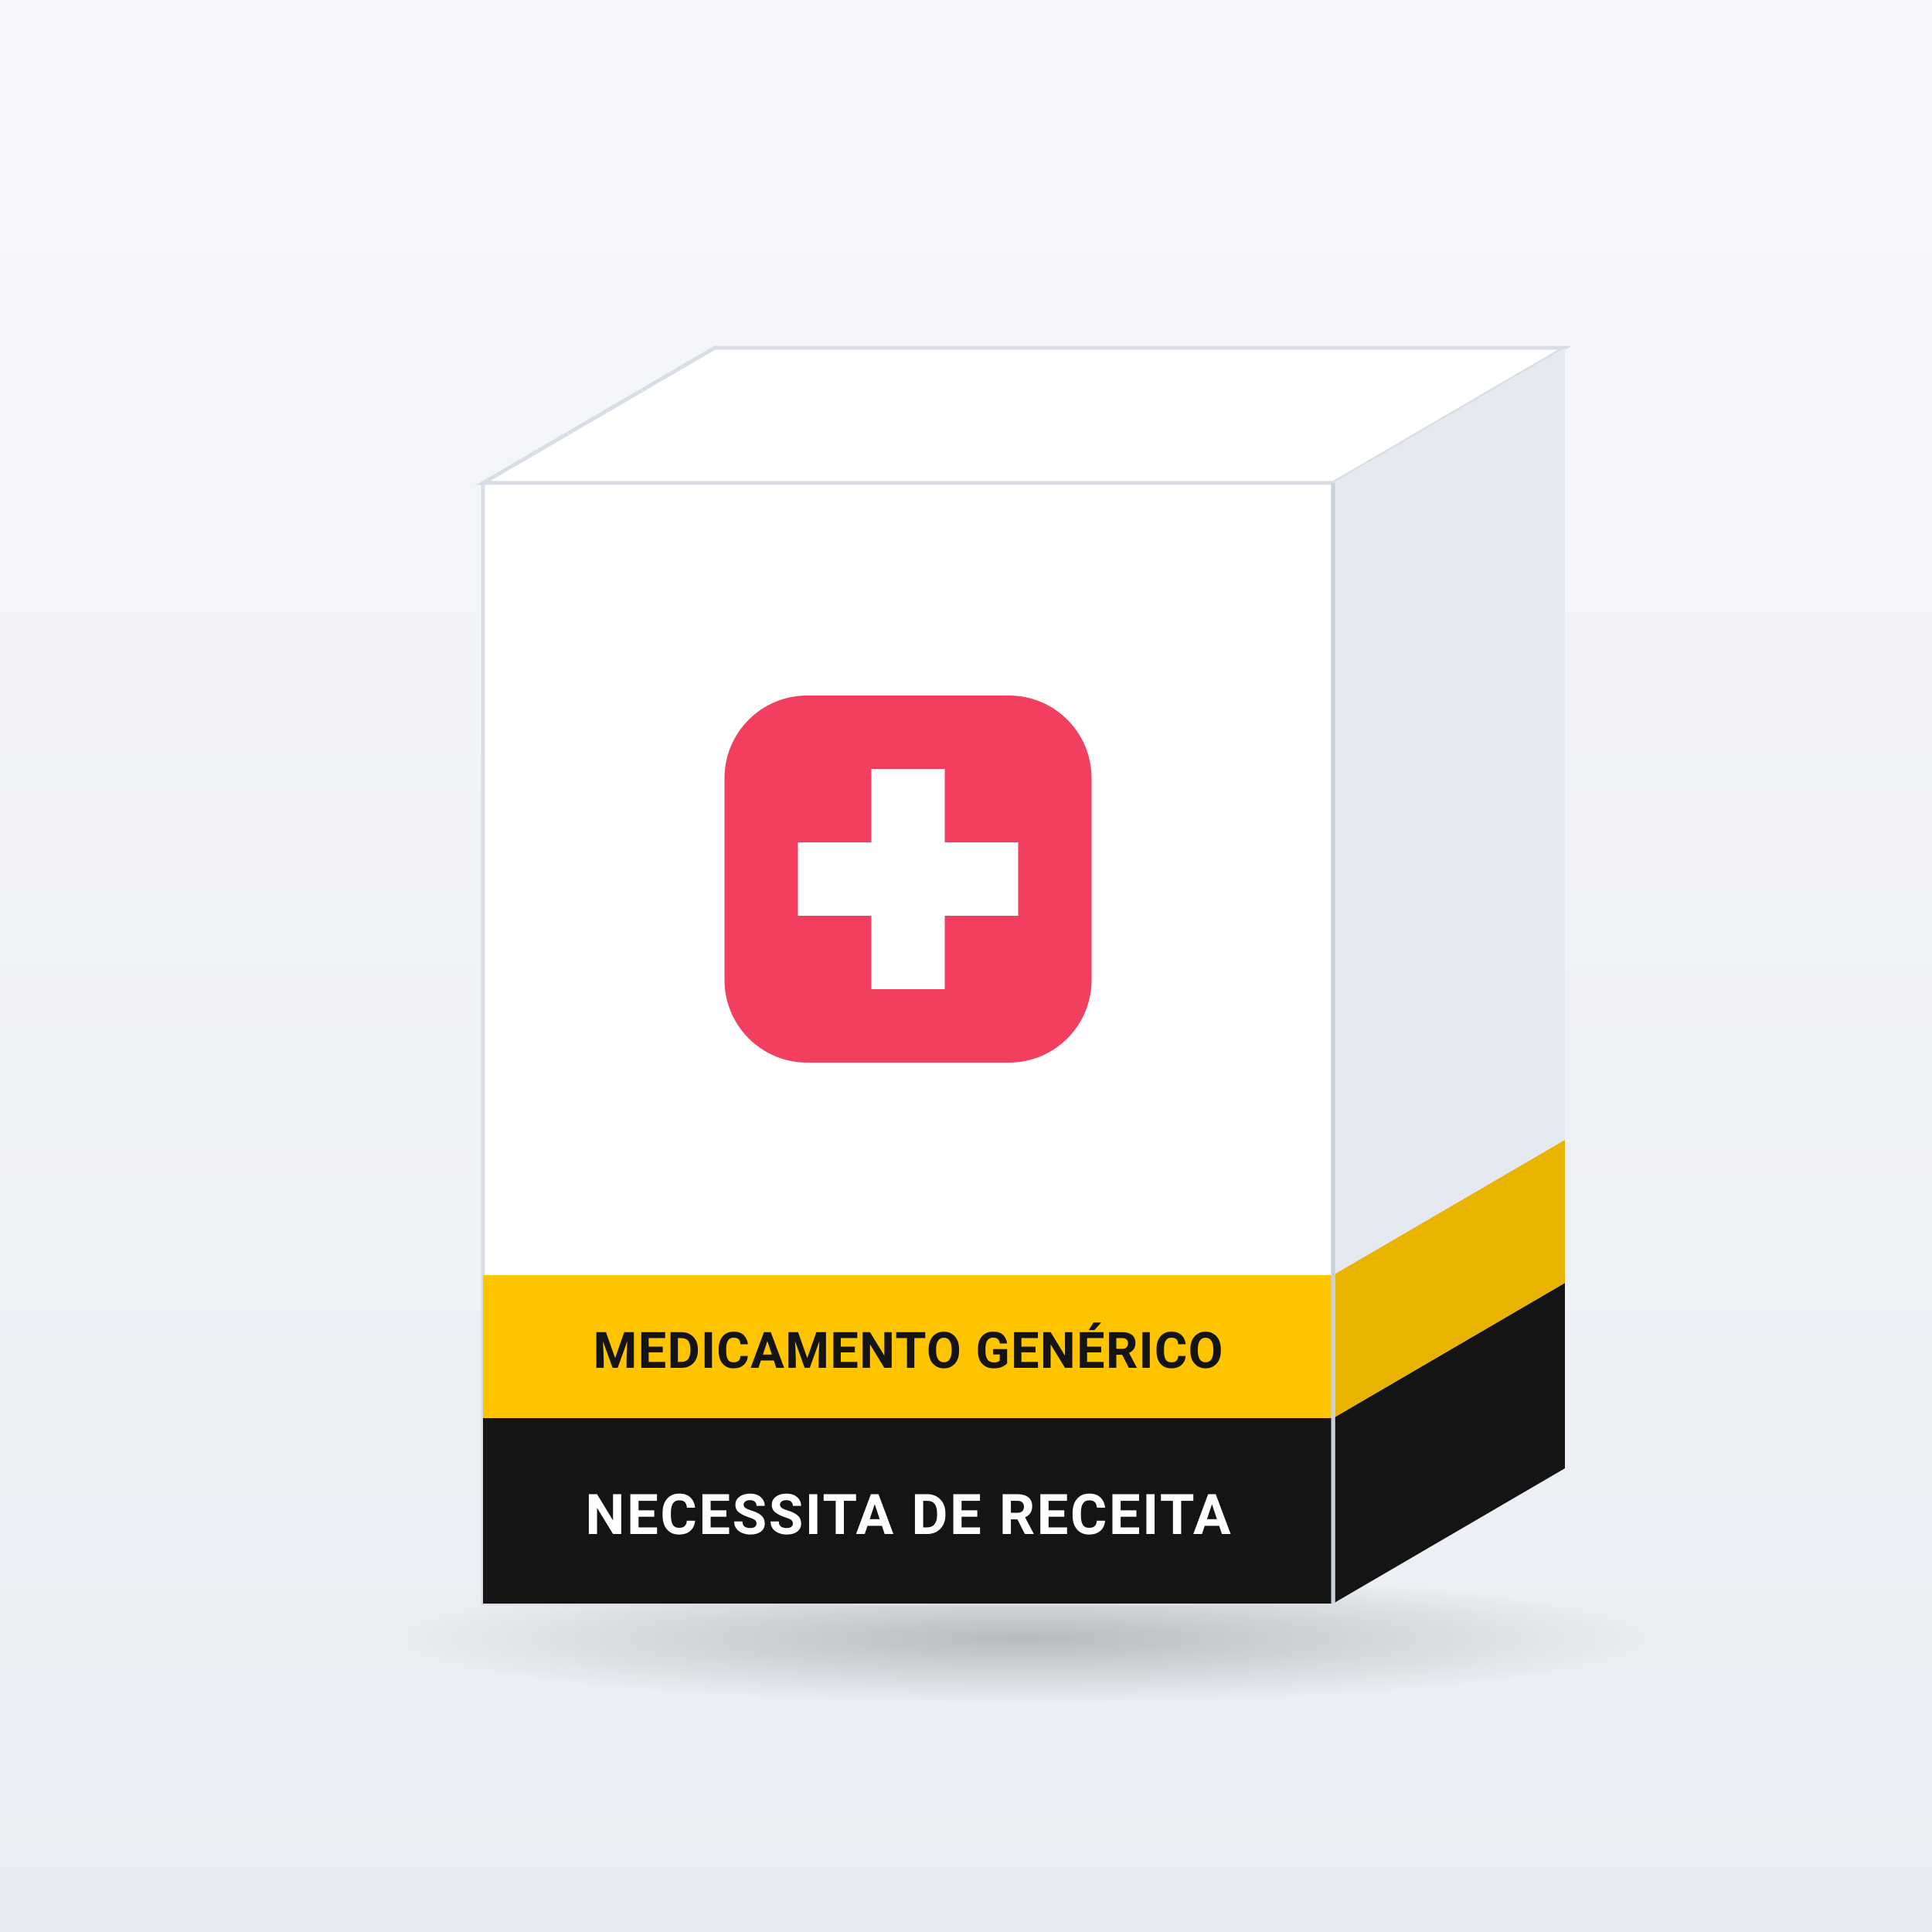
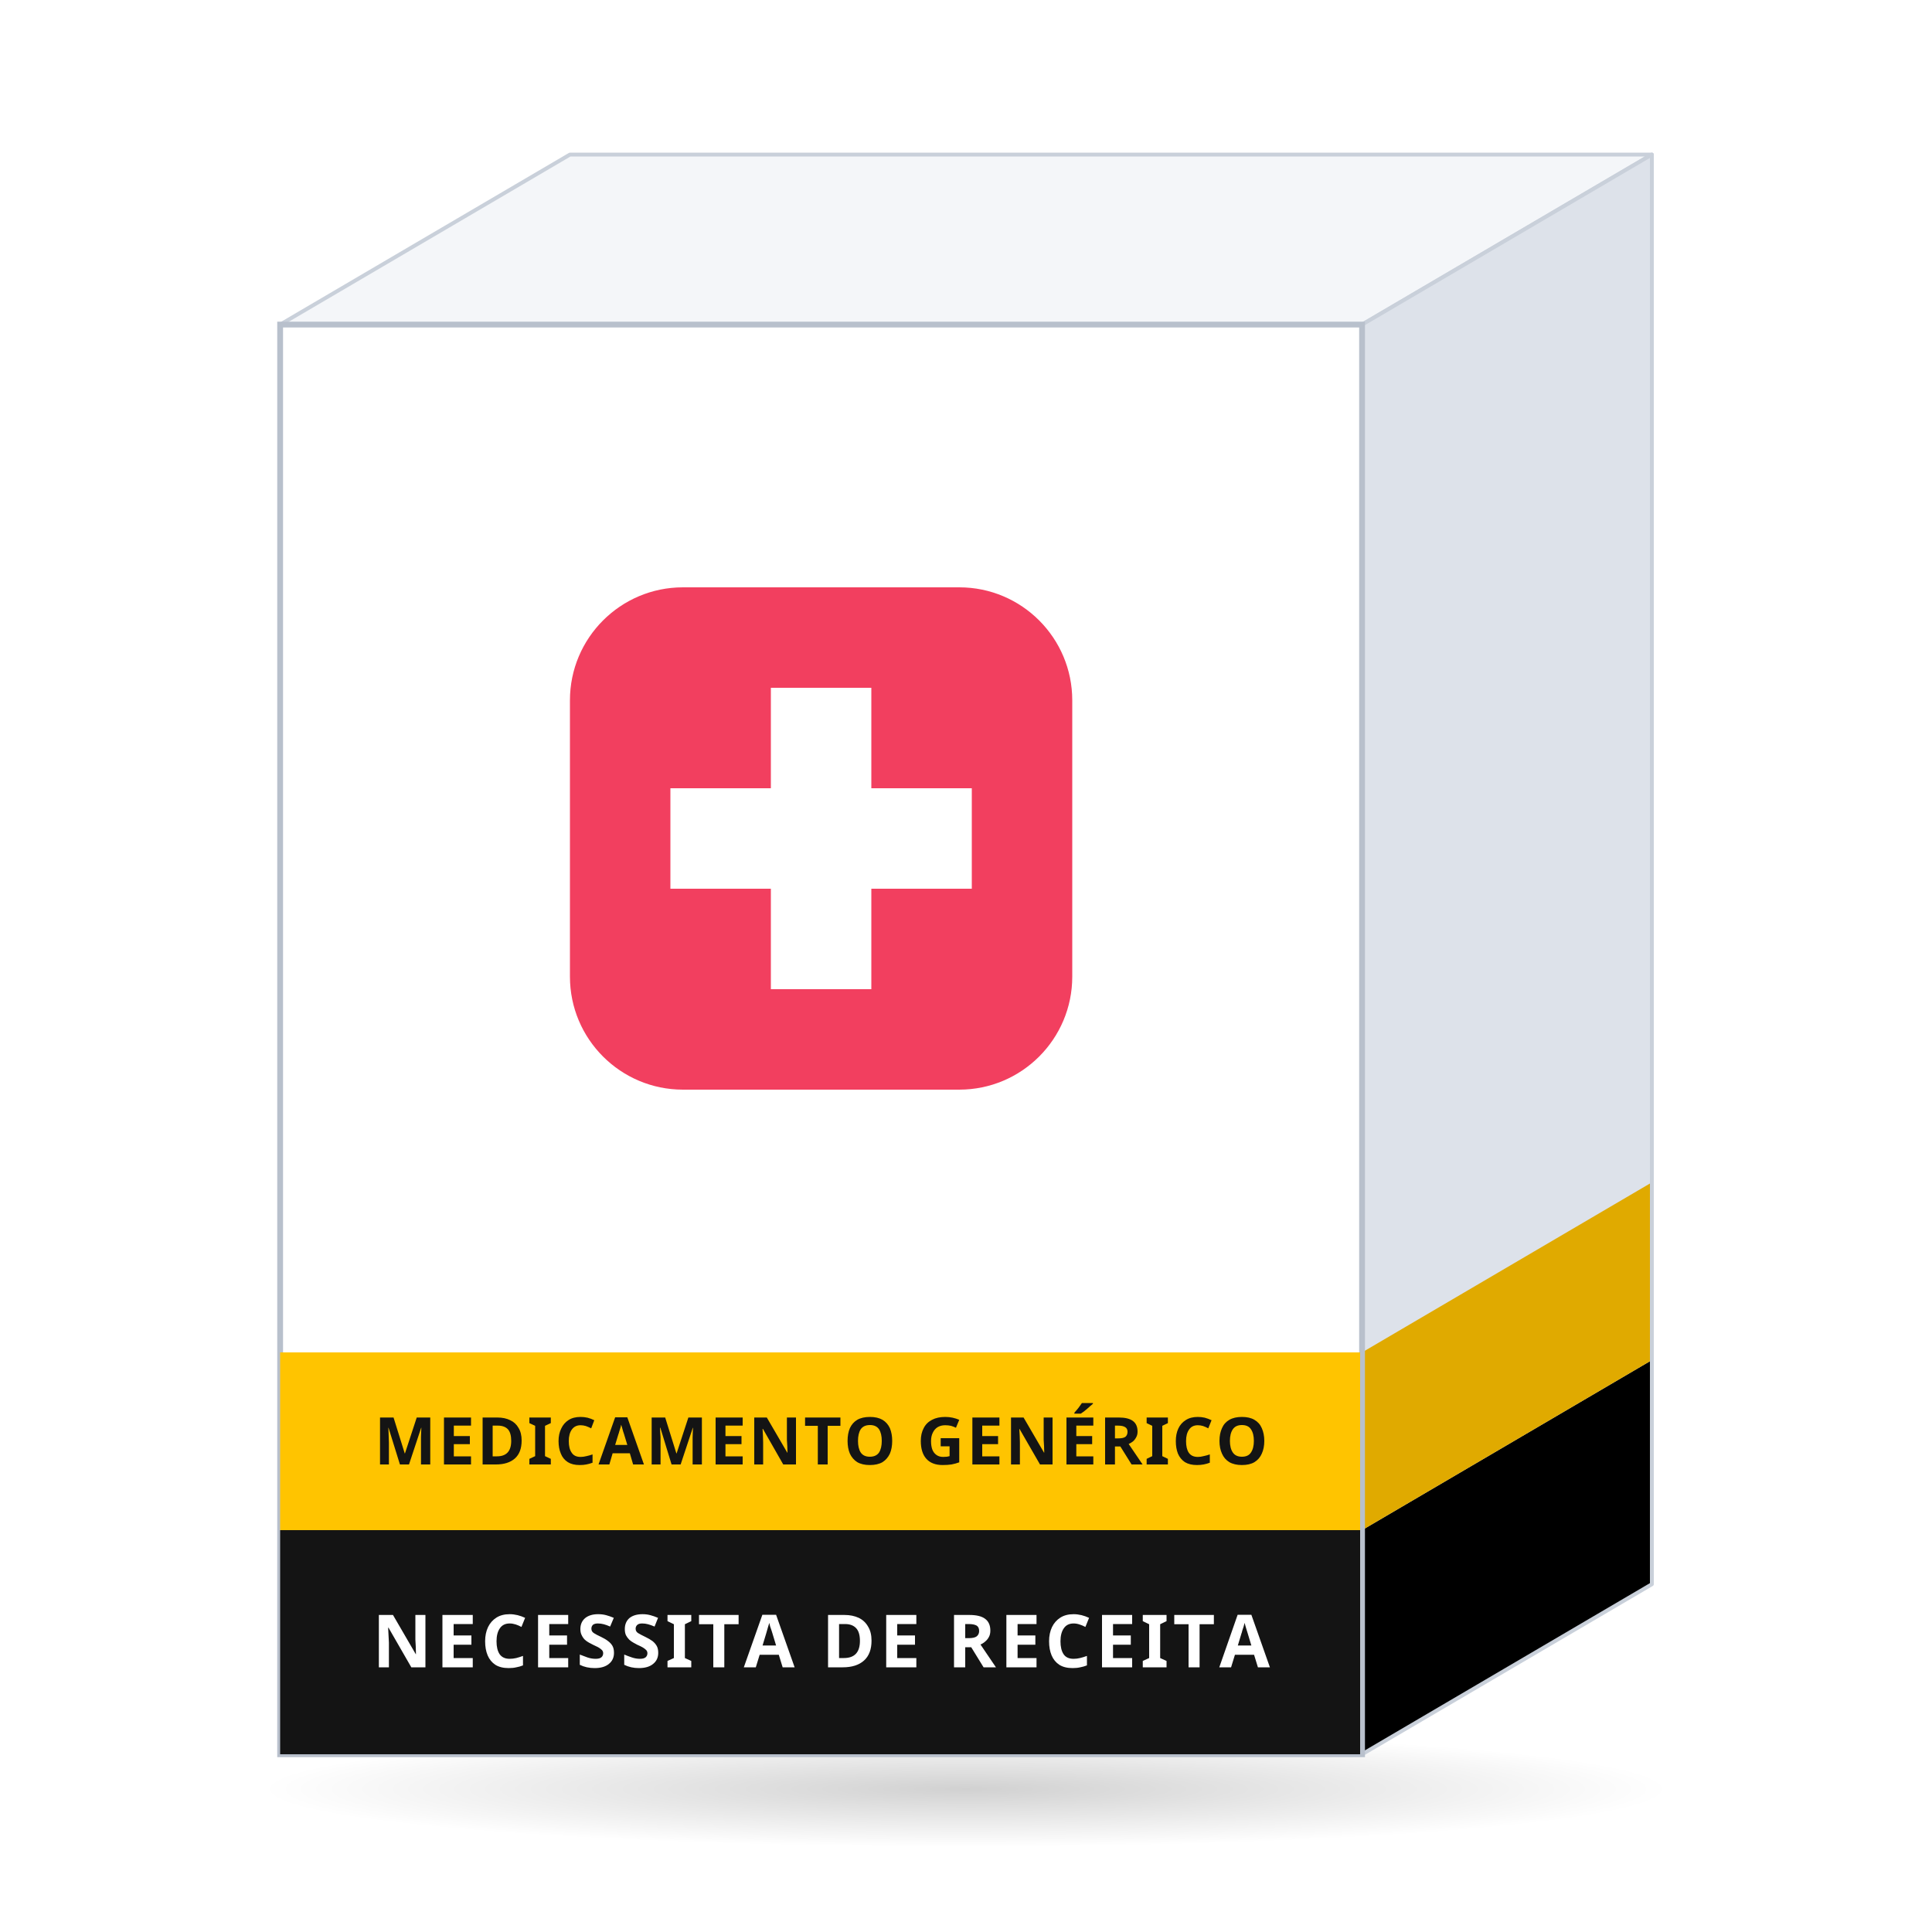
<svg xmlns="http://www.w3.org/2000/svg" width="1000" height="1000" viewBox="0 0 1000 1000">
  <defs>
-     <linearGradient id="bg" x1="0" y1="0" x2="0" y2="1">
-       <stop offset="0" stop-color="#f7f8fb" />
-       <stop offset="1" stop-color="#e9edf3" />
-     </linearGradient>
    <radialGradient id="sh" cx=".5" cy=".5" r=".5">
-       <stop offset="0" stop-color="#000" stop-opacity=".22" />
+       <stop offset="0" stop-color="#000" stop-opacity=".18" />
      <stop offset="1" stop-color="#000" stop-opacity="0" />
    </radialGradient>
  </defs>
-   <rect width="1000" height="1000" fill="url(#bg)" />
-   <ellipse cx="530.0" cy="848" rx="330" ry="34" fill="url(#sh)" />
-   <polygon points="250,250 370,180 810,180 690,250" fill="#ffffff" stroke="#d9dee6" stroke-width="2" />
-   <polygon points="690,250 810,180 810,760 690,830" fill="#e6eaf0" />
-   <polygon points="690,734 810,664 810,760 690,830" fill="#141414" />
-   <polygon points="690,660 810,590 810,664 690,734" fill="#e8b400" />
-   <rect x="250" y="250" width="440" height="580" fill="#ffffff" stroke="#d9dee6" stroke-width="2" />
-   <rect x="250" y="734" width="440" height="96" fill="#141414" />
-   <text x="470.0" y="794.0" text-anchor="middle" font-family="Roboto, 'Helvetica Neue', Arial, sans-serif" font-size="29" font-weight="700" letter-spacing="1" fill="#ffffff">NECESSITA DE RECEITA</text>
-   <rect x="250" y="660" width="440" height="74" fill="#ffc400" />
-   <text x="470.0" y="708.0" text-anchor="middle" font-family="Roboto, 'Helvetica Neue', Arial, sans-serif" font-size="26" font-weight="700" letter-spacing="0.5" fill="#141414">MEDICAMENTO GENÉRICO</text>
-   <g transform="translate(375.0,360.0) scale(4.75)">
+   <rect width="1000" height="1000" fill="#ffffff" />
+   <ellipse cx="500.0" cy="926" rx="365.0" ry="30" fill="url(#sh)" />
+   <polygon points="145.0,168 295.0,80 855.0,80 705.0,168" fill="#f4f6f9" stroke="#c9d0da" stroke-width="2" stroke-linejoin="round" />
+   <polygon points="705.0,168 855.0,80 855.0,820 705.0,908" fill="#dde2ea" />
+   <polygon points="705.0,792 855.0,704 855.0,820 705.0,908" fill="#000000" />
+   <polygon points="705.0,700 855.0,612 855.0,704 705.0,792" fill="#e0aa00" />
+   <polygon points="705.0,168 855.0,80 855.0,820 705.0,908" fill="none" stroke="#c9d0da" stroke-width="2" stroke-linejoin="round" />
+   <rect x="145.0" y="168" width="560" height="740" fill="#ffffff" stroke="#b8c0cc" stroke-width="3" />
+   <rect x="145.0" y="792" width="560" height="116" fill="#141414" />
+   <path d="M220.2 863H212.9L201.1 842.5H200.9Q201 844.4 201.1 846.4Q201.2 848.3 201.3 850.2V863H196.1V835.9H203.4L215.2 856.2H215.3Q215.3 854.3 215.2 852.4Q215.1 850.6 215 848.7V835.9H220.2Z M244.7 863H229V835.9H244.7V840.6H234.8V846.5H244V851.3H234.8V858.2H244.7Z M263.8 840.3Q260.5 840.3 258.8 842.7Q257 845.2 257 849.5Q257 853.8 258.6 856.2Q260.3 858.6 263.8 858.6Q265.5 858.6 267.2 858.2Q268.8 857.8 270.7 857.1V862Q269 862.7 267.2 863Q265.5 863.4 263.3 863.4Q259.1 863.4 256.4 861.7Q253.7 859.9 252.4 856.8Q251.1 853.7 251.1 849.5Q251.1 845.4 252.6 842.2Q254.1 839.1 256.9 837.3Q259.7 835.5 263.8 835.5Q265.8 835.5 267.9 836Q269.9 836.5 271.8 837.4L269.9 842.1Q268.4 841.3 266.9 840.8Q265.3 840.3 263.8 840.3Z M294.1 863H278.5V835.9H294.1V840.6H284.3V846.5H293.5V851.3H284.3V858.2H294.1Z M317.8 855.5Q317.8 859.1 315.2 861.2Q312.6 863.4 307.8 863.4Q303.5 863.4 300.1 861.7V856.4Q302.1 857.2 304.1 857.9Q306.2 858.6 308.3 858.6Q310.4 858.6 311.3 857.8Q312.2 857 312.2 855.7Q312.2 854.7 311.5 854Q310.8 853.3 309.6 852.6Q308.4 852 306.9 851.3Q305.9 850.8 304.8 850.2Q303.7 849.6 302.7 848.7Q301.7 847.7 301.1 846.4Q300.4 845.1 300.4 843.2Q300.4 839.6 302.9 837.5Q305.4 835.5 309.6 835.5Q311.8 835.5 313.7 836Q315.6 836.5 317.7 837.4L315.8 841.9Q314 841.1 312.5 840.7Q311 840.3 309.4 840.3Q307.8 840.3 306.9 841Q306.1 841.8 306.1 843Q306.1 844.5 307.4 845.3Q308.6 846.1 311.2 847.3Q313.3 848.3 314.7 849.4Q316.2 850.5 317 851.9Q317.8 853.3 317.8 855.5Z M340.7 855.5Q340.7 859.1 338.1 861.2Q335.5 863.4 330.7 863.4Q326.5 863.4 323.1 861.7V856.4Q325 857.2 327.1 857.9Q329.2 858.6 331.2 858.6Q333.3 858.6 334.2 857.8Q335.1 857 335.1 855.7Q335.1 854.7 334.4 854Q333.7 853.3 332.5 852.6Q331.4 852 329.8 851.3Q328.9 850.8 327.8 850.2Q326.7 849.6 325.7 848.7Q324.7 847.7 324 846.4Q323.4 845.1 323.4 843.2Q323.4 839.6 325.8 837.5Q328.3 835.5 332.6 835.5Q334.7 835.5 336.6 836Q338.5 836.5 340.6 837.4L338.8 841.9Q336.9 841.1 335.4 840.7Q333.9 840.3 332.4 840.3Q330.7 840.3 329.9 841Q329 841.8 329 843Q329 844.5 330.3 845.3Q331.6 846.1 334.1 847.3Q336.2 848.3 337.7 849.4Q339.1 850.5 339.9 851.9Q340.7 853.3 340.7 855.5Z M357.8 863H345.5V859.7L348.8 858.2V840.7L345.5 839.1V835.9H357.8V839.1L354.5 840.7V858.2L357.8 859.7Z M374.9 863H369.2V840.7H361.8V835.9H382.3V840.7H374.9Z M405.1 863 403.1 856.5H393.2L391.2 863H385L394.6 835.8H401.7L411.3 863ZM399.8 845.4Q399.6 844.8 399.3 843.8Q399 842.8 398.6 841.8Q398.3 840.7 398.2 840Q398 840.7 397.6 841.9Q397.3 843 397 844Q396.7 845 396.6 845.4L394.7 851.7H401.7Z  M451.1 849.2Q451.1 856 447.2 859.5Q443.3 863 436.2 863H428.6V835.9H437.1Q441.3 835.9 444.5 837.4Q447.6 838.9 449.3 841.9Q451.1 844.8 451.1 849.2ZM445.1 849.3Q445.1 844.8 443.1 842.7Q441.1 840.6 437.4 840.6H434.3V858.2H436.8Q445.1 858.2 445.1 849.3Z M474.3 863H458.7V835.9H474.3V840.6H464.4V846.5H473.6V851.3H464.4V858.2H474.3Z  M501.7 835.9Q507.3 835.9 509.9 837.9Q512.6 839.9 512.6 844Q512.6 845.9 511.9 847.2Q511.2 848.6 510 849.6Q508.9 850.6 507.5 851.2L515.5 863H509.1L502.7 852.6H499.6V863H493.8V835.9ZM501.3 840.6H499.6V847.9H501.4Q504.3 847.9 505.5 847Q506.8 846 506.8 844.2Q506.8 842.2 505.5 841.4Q504.1 840.6 501.3 840.6Z M536.5 863H520.9V835.9H536.5V840.6H526.7V846.5H535.9V851.3H526.7V858.2H536.5Z M555.7 840.3Q552.4 840.3 550.7 842.7Q548.9 845.2 548.9 849.5Q548.9 853.8 550.5 856.2Q552.1 858.6 555.7 858.6Q557.4 858.6 559 858.2Q560.7 857.8 562.6 857.1V862Q560.8 862.7 559.1 863Q557.4 863.4 555.2 863.4Q551 863.4 548.3 861.7Q545.6 859.9 544.3 856.8Q543 853.7 543 849.5Q543 845.4 544.5 842.2Q546 839.1 548.8 837.3Q551.6 835.5 555.7 835.5Q557.7 835.5 559.8 836Q561.8 836.5 563.7 837.4L561.8 842.1Q560.3 841.3 558.7 840.8Q557.2 840.3 555.7 840.3Z M586 863H570.4V835.9H586V840.6H576.1V846.5H585.3V851.3H576.1V858.2H586Z M603.8 863H591.5V859.7L594.8 858.2V840.7L591.5 839.1V835.9H603.8V839.1L600.5 840.7V858.2L603.8 859.7Z M620.9 863H615.2V840.7H607.8V835.9H628.3V840.7H620.9Z M651.1 863 649.1 856.5H639.2L637.2 863H631.1L640.6 835.8H647.7L657.3 863ZM645.8 845.4Q645.6 844.8 645.3 843.8Q645 842.8 644.7 841.8Q644.4 840.7 644.2 840Q644 840.7 643.7 841.9Q643.3 843 643 844Q642.8 845 642.6 845.4L640.7 851.7H647.7Z" fill="#ffffff" />
+   <rect x="145.0" y="700" width="560" height="92" fill="#ffc400" />
+   <path d="M207 758 201.1 739H201Q201 739.6 201.1 741Q201.2 742.4 201.2 743.9Q201.3 745.5 201.3 746.7V758H196.7V733.7H203.7L209.5 752.3H209.6L215.7 733.7H222.7V758H217.9V746.5Q217.9 745.4 217.9 743.9Q218 742.4 218 741Q218.1 739.7 218.1 739H218L211.7 758Z M243.8 758H229.8V733.7H243.8V737.9H234.9V743.3H243.2V747.5H234.9V753.8H243.8Z M270 745.6Q270 751.8 266.5 754.9Q263 758 256.7 758H249.8V733.7H257.4Q261.3 733.7 264.1 735.1Q266.9 736.4 268.4 739.1Q270 741.7 270 745.6ZM264.6 745.8Q264.6 741.7 262.9 739.8Q261.1 737.9 257.7 737.9H255V753.8H257.2Q264.6 753.8 264.6 745.8Z M285.1 758H274V755.1L277 753.7V738L274 736.6V733.7H285.1V736.6L282.1 738V753.7L285.1 755.1Z M300.5 737.7Q297.6 737.7 296 739.9Q294.4 742.1 294.4 745.9Q294.4 749.8 295.9 751.9Q297.3 754.1 300.5 754.1Q302 754.1 303.5 753.7Q305 753.4 306.7 752.8V757.1Q305.1 757.7 303.5 758Q302 758.3 300 758.3Q296.3 758.3 293.9 756.8Q291.4 755.2 290.3 752.4Q289.1 749.6 289.1 745.9Q289.1 742.2 290.5 739.4Q291.8 736.6 294.3 735Q296.8 733.4 300.5 733.4Q302.3 733.4 304.1 733.8Q306 734.3 307.6 735.1L306 739.3Q304.6 738.6 303.2 738.1Q301.8 737.7 300.5 737.7Z M327.7 758 326 752.2H317.1L315.4 758H309.8L318.4 733.6H324.7L333.3 758ZM323 742.3Q322.8 741.7 322.5 740.8Q322.3 739.9 322 739Q321.7 738.1 321.5 737.4Q321.4 738.1 321.1 739.1Q320.8 740.1 320.5 741Q320.3 741.9 320.1 742.3L318.4 747.9H324.7Z M347.6 758 341.8 739H341.6Q341.7 739.6 341.7 741Q341.8 742.4 341.9 743.9Q341.9 745.5 341.9 746.7V758H337.3V733.7H344.3L350.1 752.3H350.2L356.3 733.7H363.3V758H358.5V746.5Q358.5 745.4 358.5 743.9Q358.6 742.4 358.6 741Q358.7 739.7 358.7 739H358.6L352.3 758Z M384.4 758H370.4V733.7H384.4V737.9H375.5V743.3H383.8V747.5H375.5V753.8H384.4Z M412 758H405.4L394.9 739.6H394.7Q394.8 741.4 394.9 743.1Q395 744.8 395 746.6V758H390.4V733.7H396.9L407.5 751.9H407.6Q407.5 750.2 407.5 748.5Q407.4 746.9 407.3 745.2V733.7H412Z M428.4 758H423.3V738H416.7V733.7H435V738H428.4Z M461.8 745.8Q461.8 749.6 460.6 752.4Q459.3 755.2 456.8 756.8Q454.2 758.3 450.2 758.3Q446.3 758.3 443.7 756.8Q441.2 755.2 439.9 752.4Q438.7 749.6 438.7 745.8Q438.7 742 439.9 739.2Q441.2 736.4 443.7 734.9Q446.3 733.4 450.3 733.4Q454.2 733.4 456.8 734.9Q459.3 736.4 460.6 739.2Q461.8 742.1 461.8 745.8ZM444.1 745.8Q444.1 749.6 445.5 751.8Q447 754 450.2 754Q453.5 754 455 751.8Q456.4 749.6 456.4 745.8Q456.4 742 455 739.8Q453.5 737.6 450.3 737.6Q447 737.6 445.5 739.8Q444.1 742 444.1 745.8Z  M486.9 744.4H496.5V756.9Q494.6 757.6 492.5 758Q490.5 758.3 487.9 758.3Q482.4 758.3 479.5 755.1Q476.6 751.9 476.6 745.8Q476.6 742 478.1 739.2Q479.5 736.4 482.4 734.9Q485.2 733.4 489.3 733.4Q491.2 733.4 493.1 733.8Q494.9 734.2 496.5 734.9L494.8 739Q493.6 738.4 492.2 738Q490.8 737.7 489.2 737.7Q487 737.7 485.3 738.7Q483.7 739.7 482.8 741.6Q481.9 743.4 481.9 745.9Q481.9 748.3 482.5 750.1Q483.2 752 484.6 753Q486 754.1 488.2 754.1Q489.3 754.1 490.1 754Q490.8 753.9 491.5 753.7V748.6H486.9Z M517.3 758H503.3V733.7H517.3V737.9H508.4V743.3H516.6V747.5H508.4V753.8H517.3Z M544.8 758H538.3L527.7 739.6H527.6Q527.7 741.4 527.8 743.1Q527.8 744.8 527.9 746.6V758H523.3V733.7H529.8L540.4 751.9H540.5Q540.4 750.2 540.4 748.5Q540.3 746.9 540.2 745.2V733.7H544.8Z M565.9 758H552V733.7H565.9V737.9H557.1V743.3H565.3V747.5H557.1V753.8H565.9ZM565.7 726.6Q565.2 727.1 564.4 727.7Q563.6 728.4 562.7 729.2Q561.8 729.9 561 730.6Q560.1 731.2 559.4 731.7H556.1V731.2Q556.6 730.6 557.4 729.7Q558.1 728.9 558.8 727.9Q559.5 727 560 726.2H565.7Z M579.1 733.7Q584 733.7 586.4 735.5Q588.8 737.3 588.8 741Q588.8 742.7 588.1 743.9Q587.5 745.1 586.5 746Q585.4 746.9 584.2 747.4L591.4 758H585.7L579.9 748.7H577.1V758H572V733.7ZM578.7 737.9H577.1V744.5H578.8Q581.4 744.5 582.5 743.7Q583.6 742.8 583.6 741.1Q583.6 739.4 582.4 738.7Q581.2 737.9 578.7 737.9Z M604.5 758H593.5V755.1L596.4 753.7V738L593.5 736.6V733.7H604.5V736.6L601.6 738V753.7L604.5 755.1Z M620 737.7Q617 737.7 615.5 739.9Q613.9 742.1 613.9 745.9Q613.9 749.8 615.3 751.9Q616.8 754.1 620 754.1Q621.5 754.1 622.9 753.7Q624.4 753.4 626.2 752.8V757.1Q624.6 757.7 623 758Q621.4 758.3 619.5 758.3Q615.8 758.3 613.3 756.8Q610.9 755.2 609.7 752.4Q608.6 749.6 608.6 745.9Q608.6 742.2 609.9 739.4Q611.2 736.6 613.8 735Q616.3 733.4 620 733.4Q621.8 733.4 623.6 733.8Q625.4 734.3 627.1 735.1L625.4 739.3Q624.1 738.6 622.7 738.1Q621.3 737.7 620 737.7Z M654.4 745.8Q654.4 749.6 653.1 752.4Q651.9 755.2 649.3 756.8Q646.8 758.3 642.8 758.3Q638.9 758.3 636.3 756.8Q633.7 755.2 632.5 752.4Q631.2 749.6 631.2 745.8Q631.2 742 632.5 739.2Q633.7 736.4 636.3 734.9Q638.9 733.4 642.8 733.4Q646.8 733.4 649.3 734.9Q651.9 736.4 653.1 739.2Q654.4 742.1 654.4 745.8ZM636.6 745.8Q636.6 749.6 638.1 751.8Q639.6 754 642.8 754Q646.1 754 647.5 751.8Q649 749.6 649 745.8Q649 742 647.5 739.8Q646.1 737.6 642.8 737.6Q639.6 737.6 638.1 739.8Q636.6 742 636.6 745.8Z" fill="#141414" />
+   <g transform="translate(295.0,304.0) scale(6.5)">
    <rect width="40" height="40" rx="9" fill="#F23F5F" />
    <path d="M16 8h8v8h8v8h-8v8h-8v-8H8v-8h8z" fill="#fff" />
  </g>
-   <line x1="690" y1="250" x2="690" y2="830" stroke="#c9d0da" stroke-width="2" />
+   <line x1="705.0" y1="168" x2="705.0" y2="908" stroke="#b8c0cc" stroke-width="2" />
</svg>
